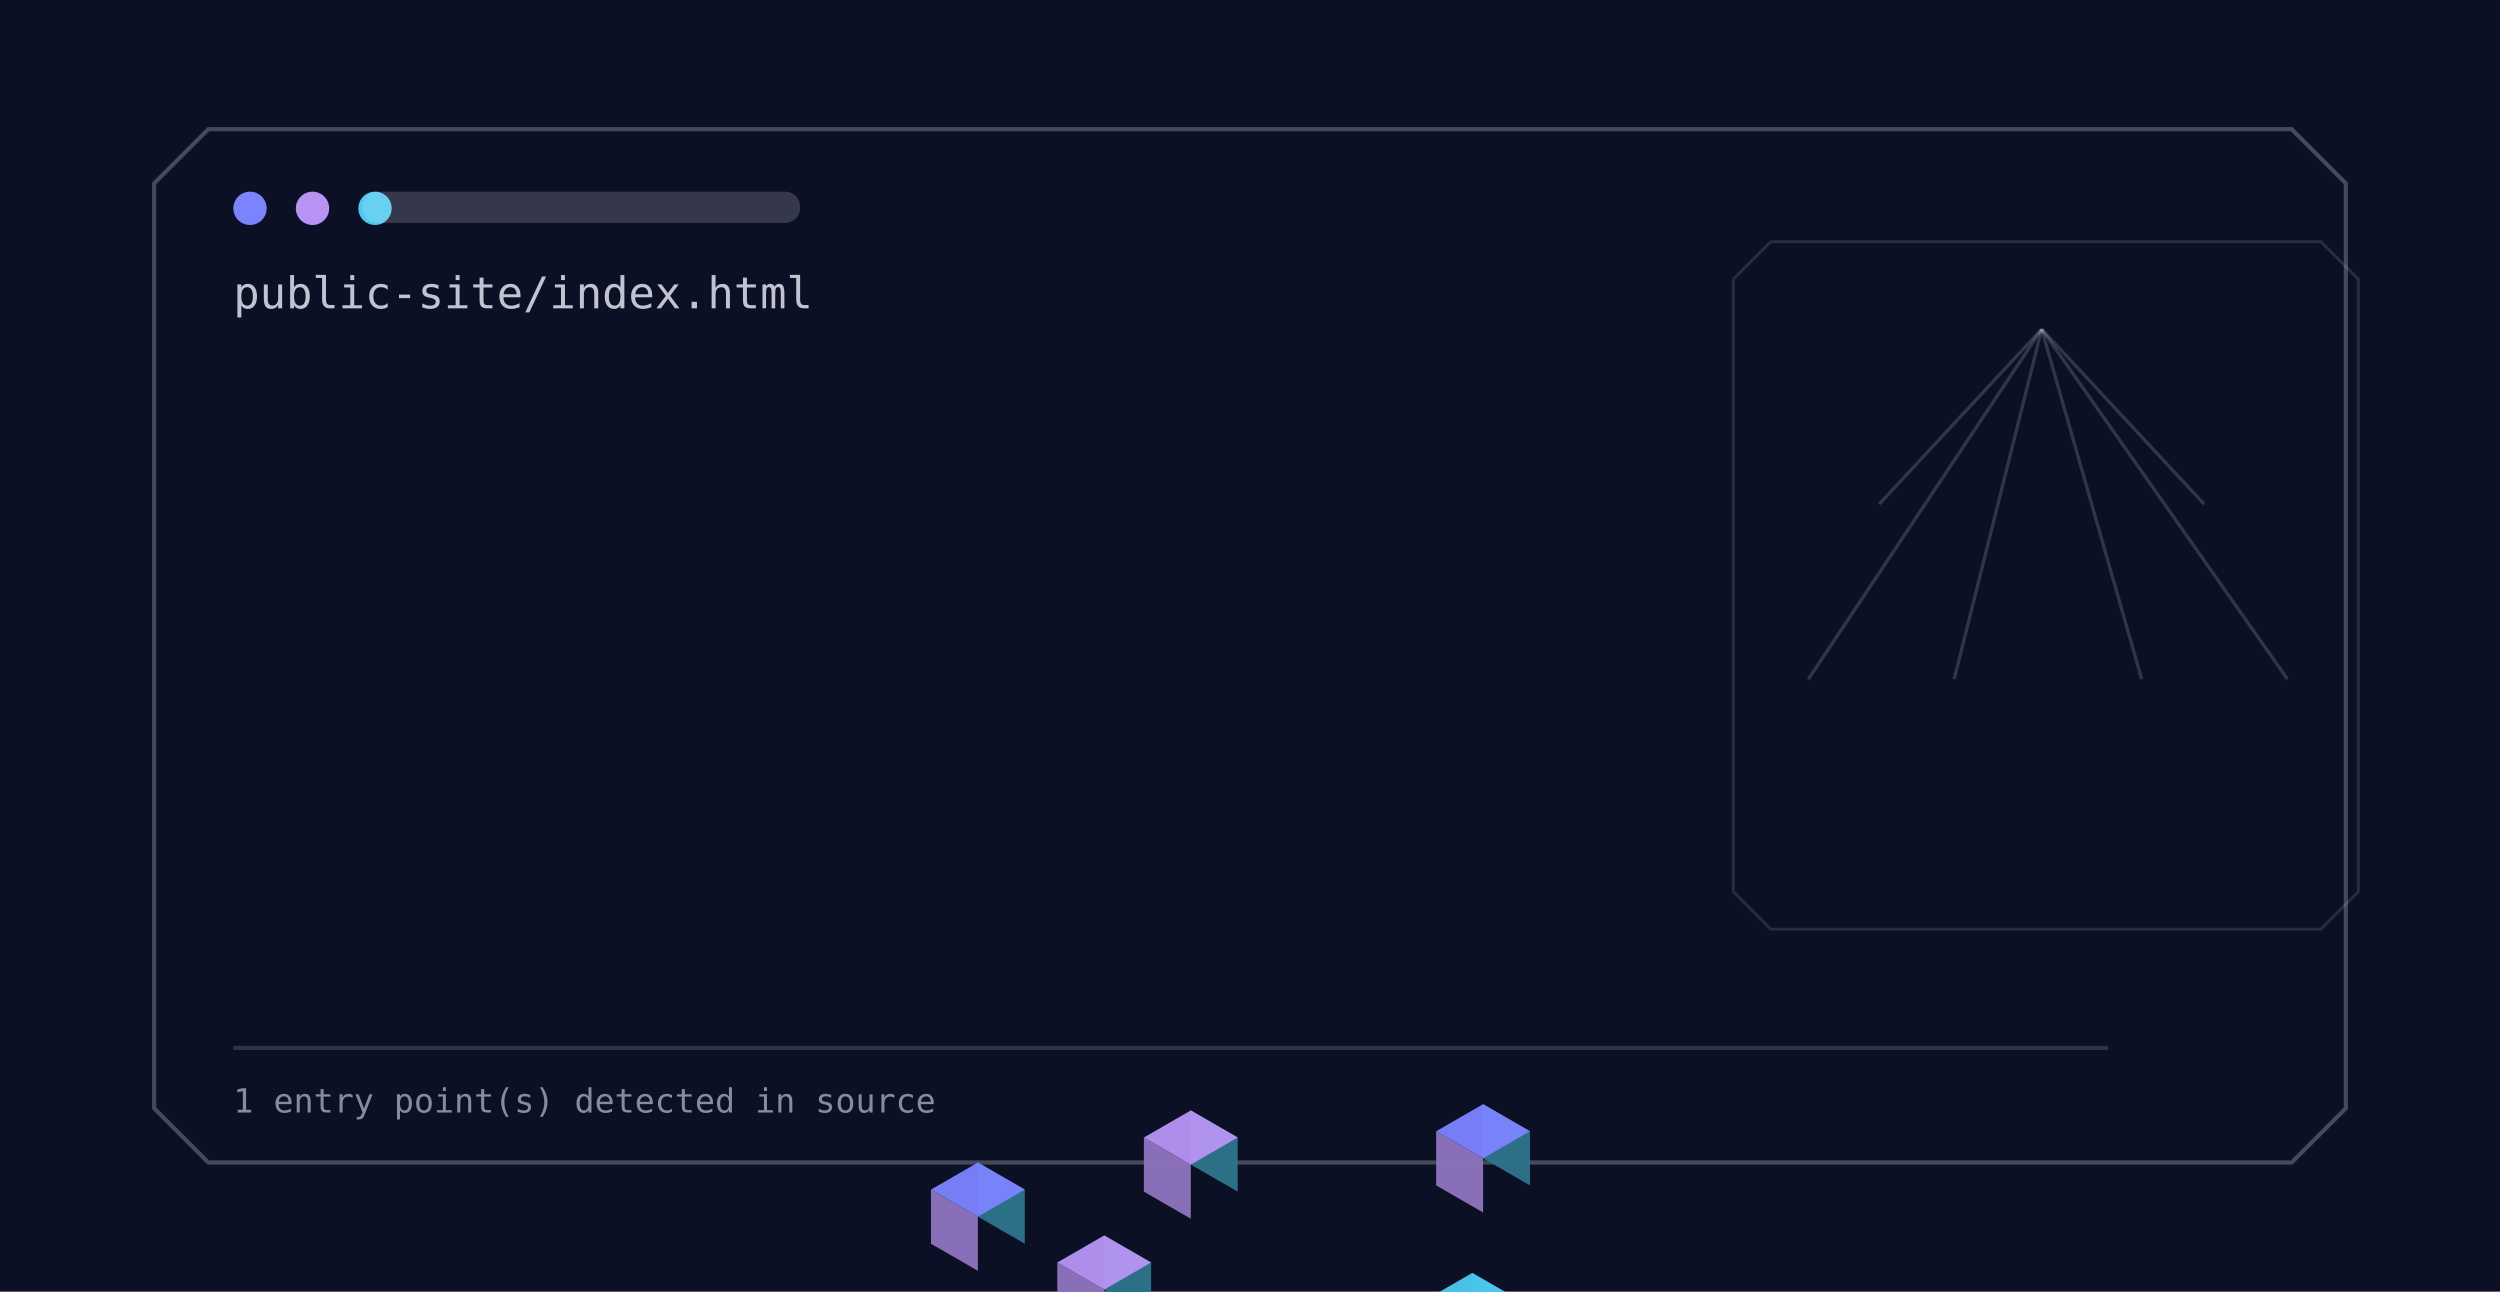
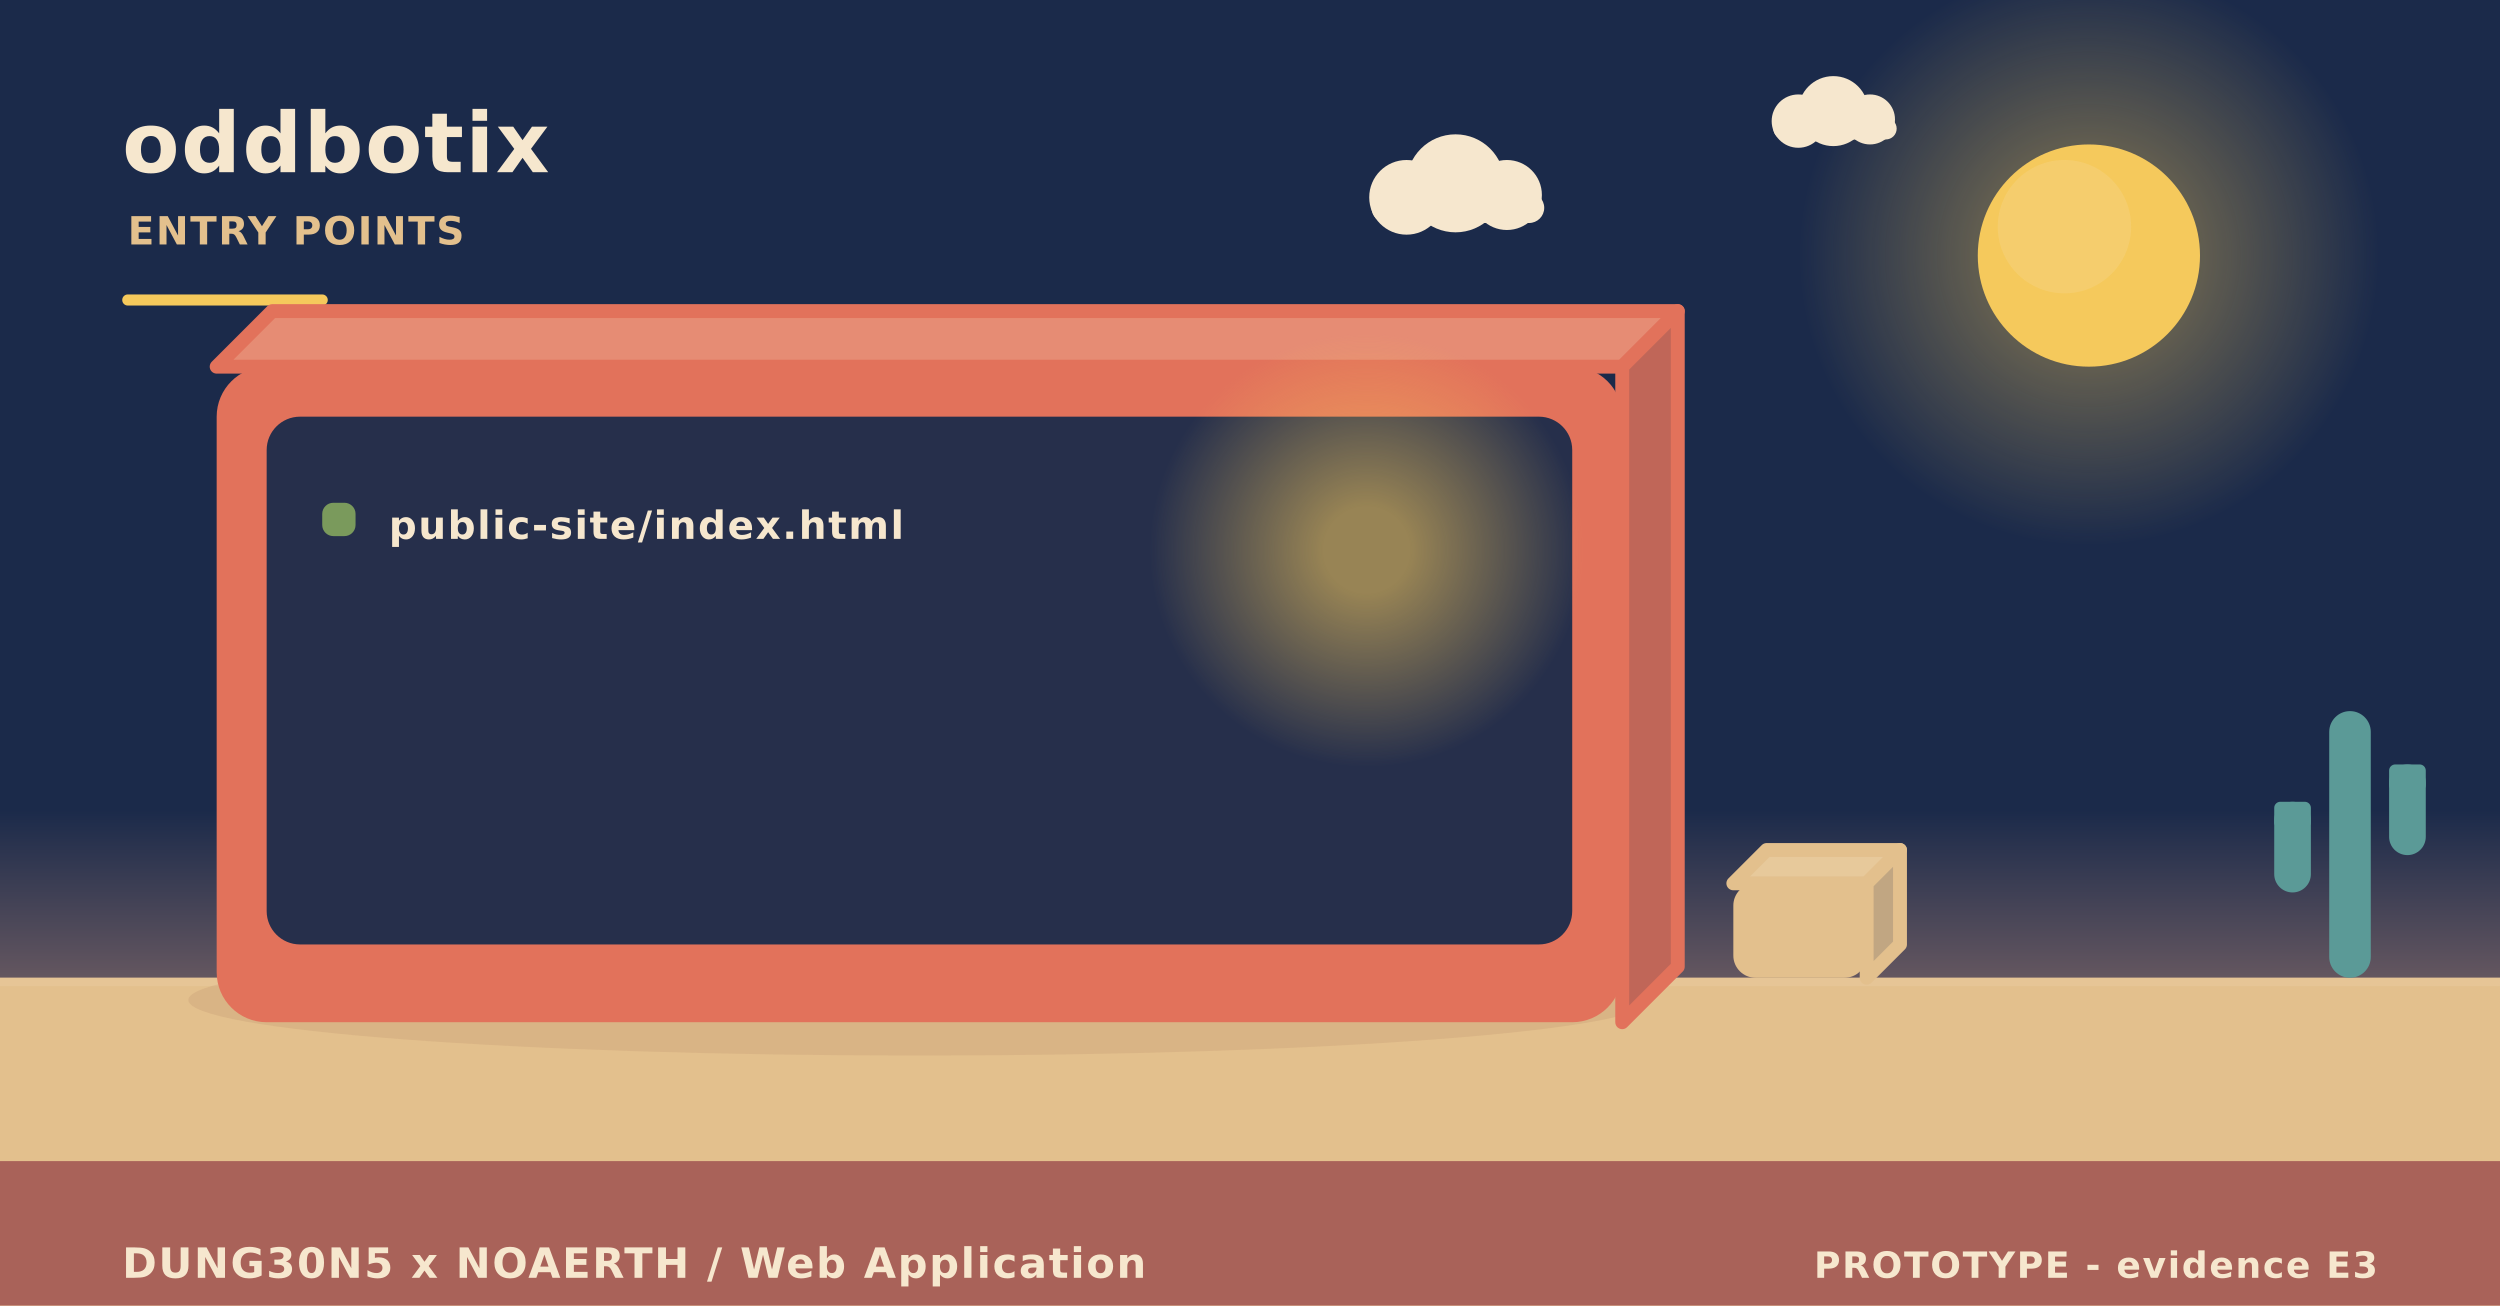
- <svg xmlns="http://www.w3.org/2000/svg" viewBox="0 0 1200 620" width="1200" height="620" role="img" aria-label="oddbotix command surface">
-   <rect width="1200" height="620" fill="#0c1024" />
-   <defs>
-     <linearGradient id="gt" x1="0" y1="0" x2="1" y2="1">
-       <stop offset="0%" stop-color="#7c83ff" />
-       <stop offset="100%" stop-color="#b794f4" />
-     </linearGradient>
-   </defs>
-   <path d="M100.00,62.00 H1100.00 L1126.00,88.00 V532.00 L1100.00,558.00 H100.00 L74.00,532.00 V88.00 Z" fill="none" stroke="rgba(238,240,251,0.300)" stroke-width="2.00" opacity="0.85" />
-   <circle cx="120.00" cy="100.00" r="8.00" fill="#7c83ff" opacity="1.00" />
-   <circle cx="150.00" cy="100.00" r="8.00" fill="#b794f4" opacity="1.00" />
-   <circle cx="180.00" cy="100.00" r="8.00" fill="#4cc9f0" opacity="1.00" />
-   <rect x="174.00" y="92.00" width="210.00" height="15.00" rx="7.00" fill="rgba(238,240,251,0.180)" opacity="1.00" />
-   <text x="112" y="148" font-family="ui-monospace,SFMono-Regular,Menlo,monospace" font-size="21" fill="rgba(238,240,251,0.800)">public-site/index.html</text>
-   <path d="M850.00,116.00 H1114.00 L1132.00,134.00 V428.00 L1114.00,446.00 H850.00 L832.00,428.00 V134.00 Z" fill="none" stroke="rgba(238,240,251,0.180)" stroke-width="1.40" opacity="0.70" />
-   <line x1="980.00" y1="158.00" x2="902.00" y2="242.00" stroke="rgba(238,240,251,0.300)" stroke-width="1.60" opacity="0.55" />
-   <line x1="980.00" y1="158.00" x2="1058.00" y2="242.00" stroke="rgba(238,240,251,0.300)" stroke-width="1.60" opacity="0.55" />
-   <line x1="980.00" y1="158.00" x2="868.00" y2="326.00" stroke="rgba(238,240,251,0.300)" stroke-width="1.60" opacity="0.55" />
-   <line x1="980.00" y1="158.00" x2="938.00" y2="326.00" stroke="rgba(238,240,251,0.300)" stroke-width="1.60" opacity="0.55" />
-   <line x1="980.00" y1="158.00" x2="1028.00" y2="326.00" stroke="rgba(238,240,251,0.300)" stroke-width="1.60" opacity="0.55" />
-   <line x1="980.00" y1="158.00" x2="1098.00" y2="326.00" stroke="rgba(238,240,251,0.300)" stroke-width="1.60" opacity="0.55" />
-   <polygon points="711.87,556.00 734.39,569.00 734.39,543.00 711.87,530.00" fill="#2c758b" opacity="0.95" />
-   <polygon points="689.36,569.00 711.87,582.00 711.87,556.00 689.36,543.00" fill="#8f73be" opacity="0.95" />
-   <polygon points="711.87,530.00 734.39,543.00 711.87,556.00 689.36,543.00" fill="#7c83ff" opacity="0.95" />
-   <polygon points="571.58,559.00 594.09,572.00 594.09,546.00 571.58,533.00" fill="#2c758b" opacity="0.95" />
-   <polygon points="549.06,572.00 571.58,585.00 571.58,559.00 549.06,546.00" fill="#8f73be" opacity="0.95" />
-   <polygon points="571.58,533.00 594.09,546.00 571.58,559.00 549.06,546.00" fill="#b794f4" opacity="0.95" />
-   <polygon points="706.68,637.00 729.19,650.00 729.19,624.00 706.68,611.00" fill="#2c758b" opacity="0.95" />
-   <polygon points="684.16,650.00 706.68,663.00 706.68,637.00 684.16,624.00" fill="#8f73be" opacity="0.95" />
-   <polygon points="706.68,611.00 729.19,624.00 706.68,637.00 684.16,624.00" fill="#4cc9f0" opacity="0.95" />
-   <polygon points="469.39,584.00 491.90,597.00 491.90,571.00 469.39,558.00" fill="#2c758b" opacity="0.95" />
-   <polygon points="446.87,597.00 469.39,610.00 469.39,584.00 446.87,571.00" fill="#8f73be" opacity="0.95" />
-   <polygon points="469.39,558.00 491.90,571.00 469.39,584.00 446.87,571.00" fill="#7c83ff" opacity="0.95" />
-   <polygon points="530.01,619.00 552.52,632.00 552.52,606.00 530.01,593.00" fill="#2c758b" opacity="0.95" />
-   <polygon points="507.49,632.00 530.01,645.00 530.01,619.00 507.49,606.00" fill="#8f73be" opacity="0.95" />
-   <polygon points="530.01,593.00 552.52,606.00 530.01,619.00 507.49,606.00" fill="#b794f4" opacity="0.95" />
-   <polygon points="607.95,664.00 630.47,677.00 630.47,651.00 607.95,638.00" fill="#2c758b" opacity="0.95" />
-   <polygon points="585.43,677.00 607.95,690.00 607.95,664.00 585.43,651.00" fill="#8f73be" opacity="0.95" />
-   <polygon points="607.95,638.00 630.47,651.00 607.95,664.00 585.43,651.00" fill="#4cc9f0" opacity="0.95" />
-   <polygon points="668.57,699.00 691.09,712.00 691.09,686.00 668.57,673.00" fill="#2c758b" opacity="0.95" />
-   <polygon points="646.05,712.00 668.57,725.00 668.57,699.00 646.05,686.00" fill="#8f73be" opacity="0.95" />
-   <polygon points="668.57,673.00 691.09,686.00 668.57,699.00 646.05,686.00" fill="#7c83ff" opacity="0.95" />
-   <rect x="112.00" y="502.00" width="900.00" height="2.00" rx="0.00" fill="rgba(238,240,251,0.160)" opacity="1.00" />
-   <text x="112" y="534" font-family="ui-monospace,Menlo,monospace" font-size="16" fill="rgba(238,240,251,0.550)">1 entry point(s) detected in source</text>
+ <svg xmlns="http://www.w3.org/2000/svg" width="900" height="470" viewBox="0 0 900 470" role="img" aria-label="oddbotix - how it is operated">
+   <linearGradient id="skyt" x1="0" y1="0" x2="0" y2="1">
+     <stop offset="0" stop-color="#1b2a4a" />
+     <stop offset="0.62" stop-color="#1b2a4a" />
+     <stop offset="1" stop-color="#f3ad8a" />
+   </linearGradient>
+   <rect width="900" height="470" fill="url(#skyt)" />
+   <radialGradient id="sunt">
+     <stop offset="0.35" stop-color="#f5c95c" stop-opacity="0.34" />
+     <stop offset="1" stop-color="#f5c95c" stop-opacity="0" />
+   </radialGradient>
+   <circle cx="752" cy="92" r="104" fill="url(#sunt)" />
+   <circle cx="752" cy="92" r="40" fill="#f5c95c" />
+   <circle cx="743.2" cy="81.6" r="24" fill="#f5d27e" opacity="0.5" />
+   <g>
+     <circle cx="524" cy="66" r="17.64" fill="#f6e7ce" />
+     <circle cx="506.36" cy="71.04" r="13.44" fill="#f6e7ce" />
+     <circle cx="542.48" cy="70.2" r="12.6" fill="#f6e7ce" />
+     <rect x="493.76" y="69.36" width="62.16" height="10.92" rx="5.46" fill="#f6e7ce" />
+   </g>
+   <g>
+     <circle cx="660" cy="40" r="12.6" fill="#f6e7ce" />
+     <circle cx="647.4" cy="43.6" r="9.6" fill="#f6e7ce" />
+     <circle cx="673.2" cy="43" r="9" fill="#f6e7ce" />
+     <rect x="638.4" y="42.4" width="44.4" height="7.8" rx="3.9" fill="#f6e7ce" />
+   </g>
+   <rect x="0" y="352" width="900" height="118" fill="#e3c08d" />
+   <rect x="0" y="352" width="900" height="3" fill="#e6c596" />
+   <text x="44" y="62" font-family="Verdana,DejaVu Sans,sans-serif" font-size="30" font-weight="700" letter-spacing="0.6" fill="#f6e7ce" text-anchor="start">oddbotix</text>
+   <text x="46" y="88" font-family="Verdana,DejaVu Sans,sans-serif" font-size="14" font-weight="700" letter-spacing="0.6" fill="#e3c08d" text-anchor="start">ENTRY POINTS</text>
+   <rect x="44" y="106" width="74" height="4" rx="2" fill="#f5c95c" />
+   <ellipse cx="331" cy="360" rx="263.2" ry="20" fill="rgba(138,90,68,0.11)" />
+   <path d="M78,132 L584,132 L604,112 L98,112 Z" fill="#e68c74" stroke="#e2725b" stroke-width="5" stroke-linejoin="round" />
+   <path d="M584,132 L604,112 L604,348 L584,368 Z" fill="#c06658" stroke="#e2725b" stroke-width="5" stroke-linejoin="round" />
+   <rect x="78" y="132" width="506" height="236" rx="18" fill="#e2725b" />
+   <rect x="96" y="150" width="470" height="190" rx="12" fill="#1b2a4a" opacity="0.94" />
+   <radialGradient id="lamp8875">
+     <stop offset="0.2" stop-color="#f5c95c" stop-opacity="0.55" />
+     <stop offset="1" stop-color="#f5c95c" stop-opacity="0" />
+   </radialGradient>
+   <circle cx="492" cy="198" r="78" fill="url(#lamp8875)" />
+   <rect x="116" y="181" width="12" height="12" rx="4" fill="#7a9a5c" />
+   <text x="140" y="194" font-family="Verdana,DejaVu Sans,sans-serif" font-size="14" font-weight="700" letter-spacing="0.6" fill="#f6e7ce" text-anchor="start">public-site/index.html</text>
+   <path d="M624,318 L672,318 L684,306 L636,306 Z" fill="#e7c99b" stroke="#e3c08d" stroke-width="5" stroke-linejoin="round" />
+   <path d="M672,318 L684,306 L684,340 L672,352 Z" fill="#c1a682" stroke="#e3c08d" stroke-width="5" stroke-linejoin="round" />
+   <rect x="624" y="318" width="48" height="34" rx="8" fill="#e3c08d" />
+   <rect x="838.52" y="256" width="14.96" height="96" rx="7.48" fill="#5b9a97" />
+   <rect x="818.72" y="288.64" width="13.2" height="32.64" rx="6.6" fill="#5b9a97" />
+   <rect x="818.72" y="288.64" width="13.2" height="9.6" rx="2.2" fill="#5b9a97" />
+   <rect x="860.08" y="275.2" width="13.2" height="32.64" rx="6.6" fill="#5b9a97" />
+   <rect x="860.08" y="275.2" width="13.2" height="9.6" rx="2.2" fill="#5b9a97" />
+   <rect x="0" y="418" width="900" height="52" rx="0" fill="#a65c56" opacity="0.94" />
+   <text x="44" y="460" font-family="Verdana,DejaVu Sans,sans-serif" font-size="15" font-weight="700" letter-spacing="0.6" fill="#f6e7ce" text-anchor="start">DUNG30N5 x NOAERTH  /  Web Application</text>
+   <text x="856" y="460" font-family="Verdana,DejaVu Sans,sans-serif" font-size="13" font-weight="700" letter-spacing="0.6" fill="#f6e7ce" text-anchor="end">PROTOTYPE  -  evidence E3</text>
</svg>
